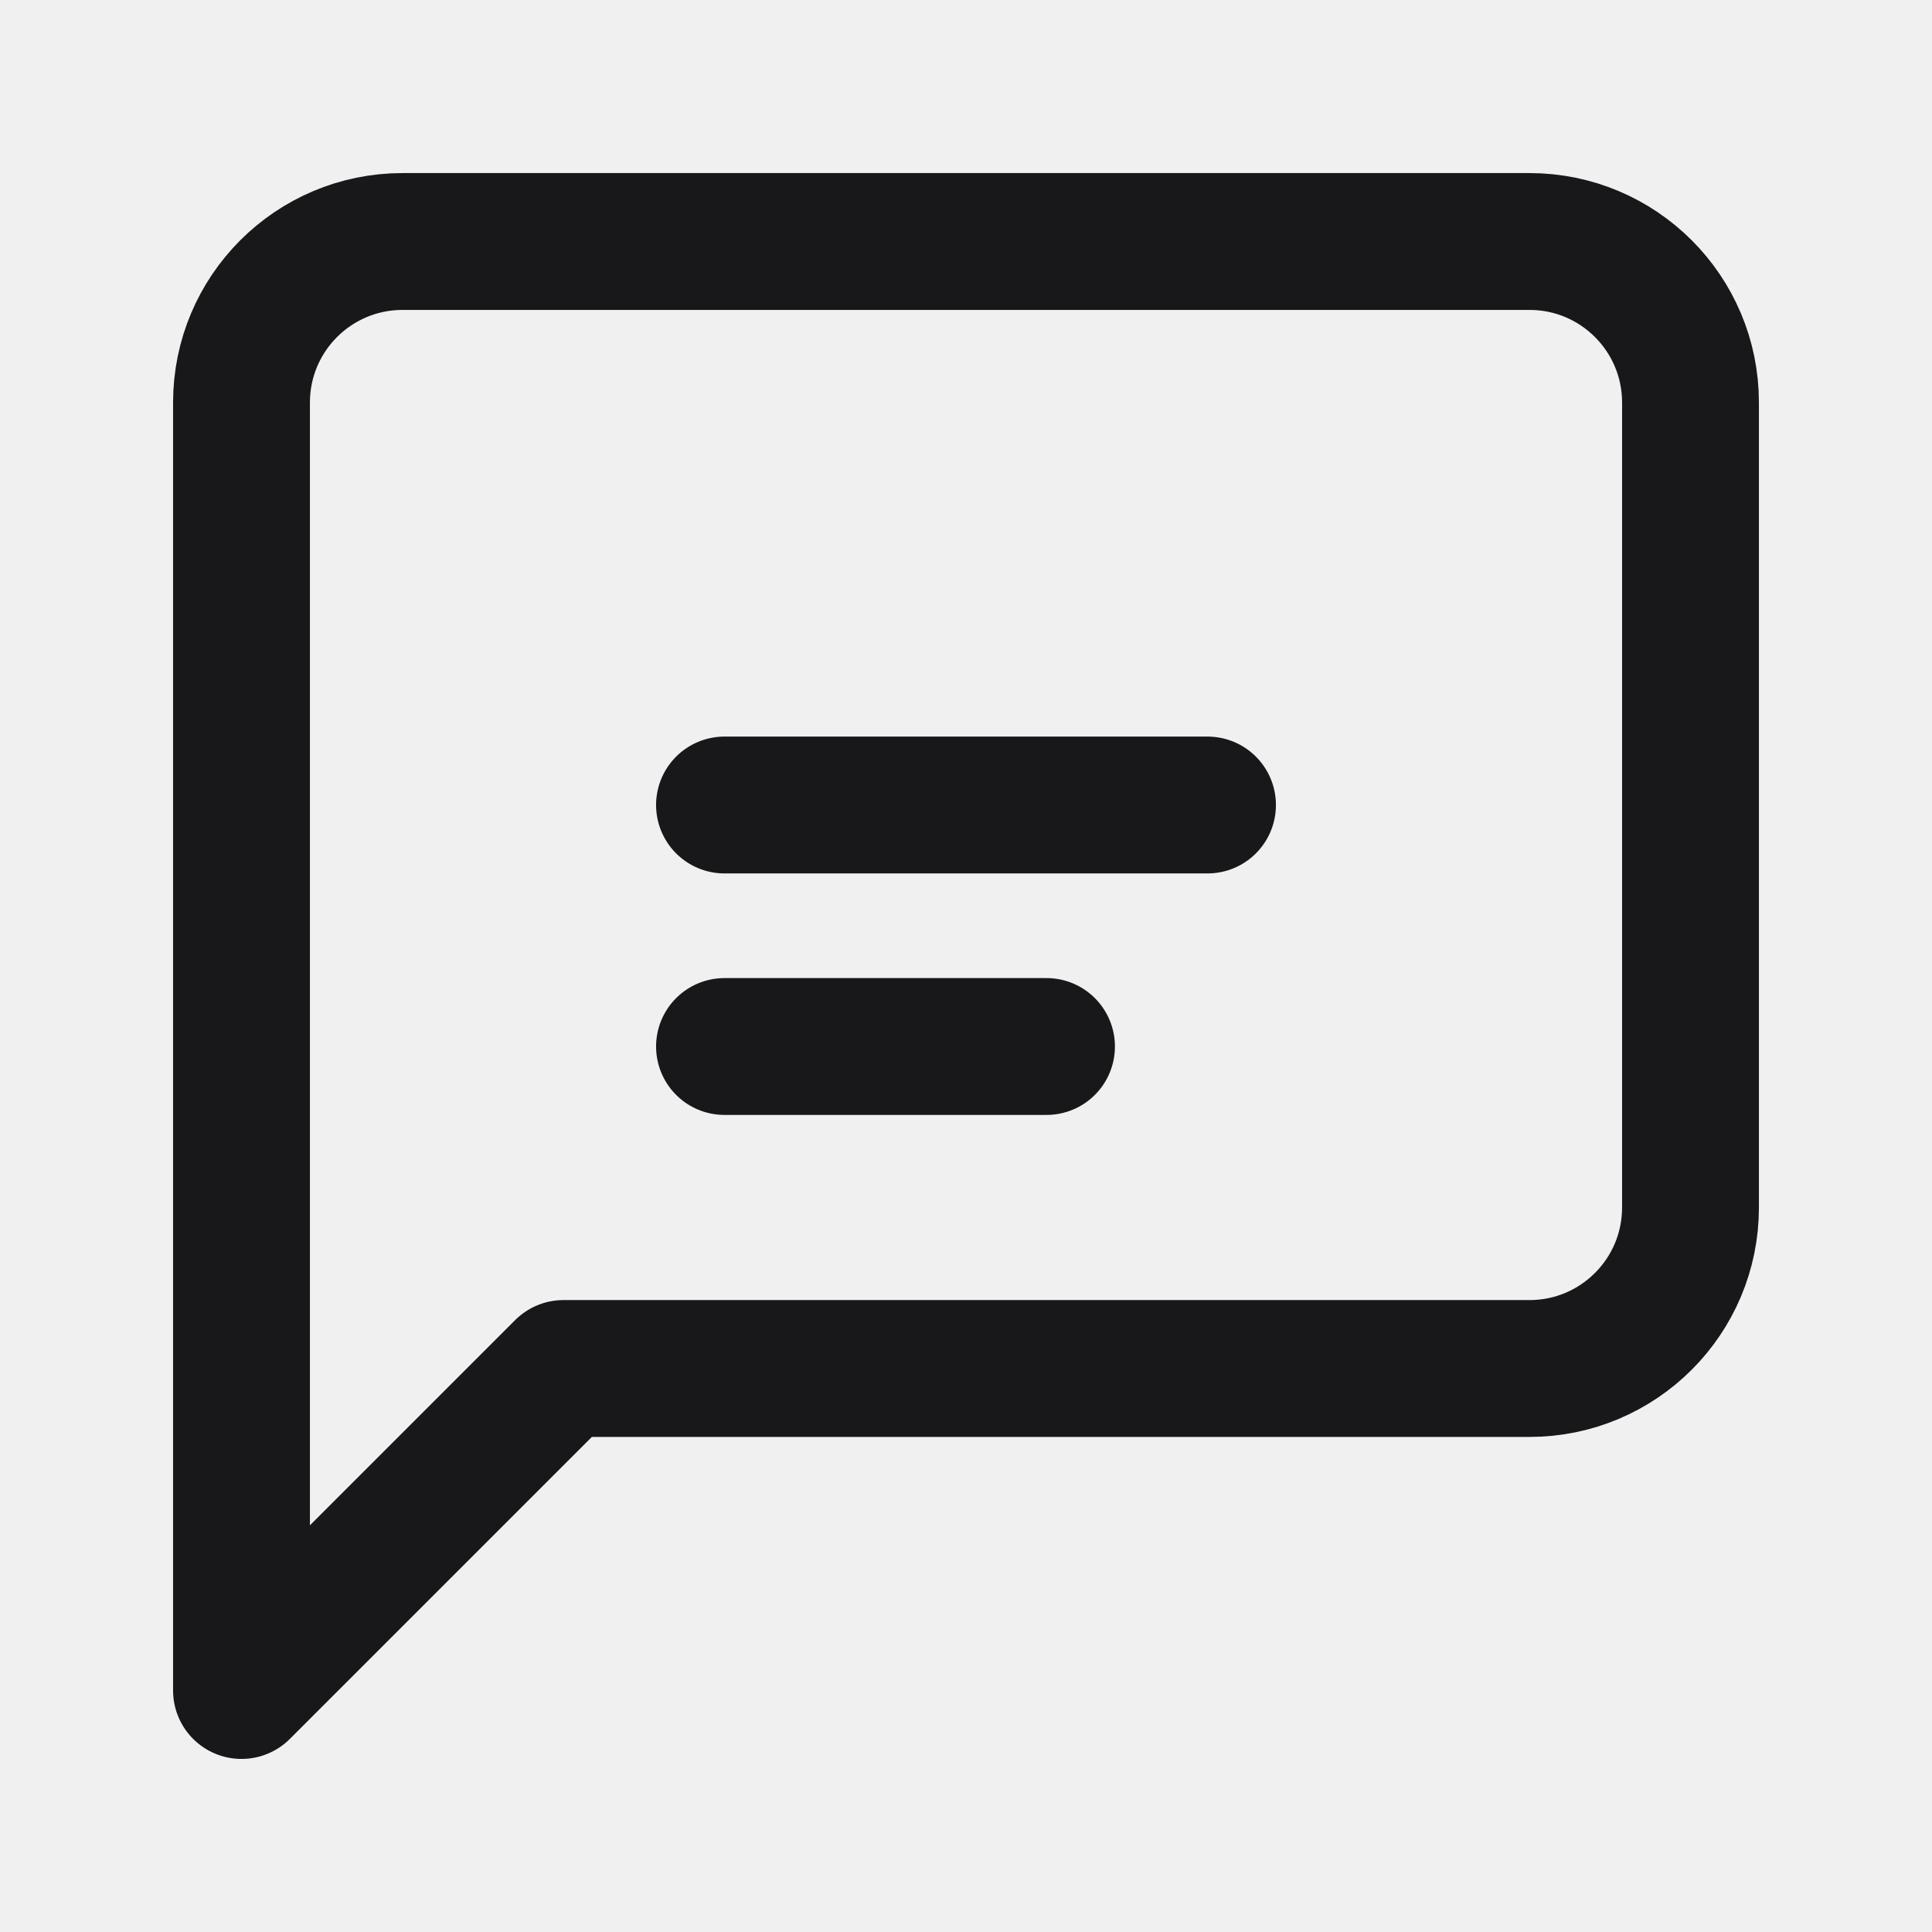
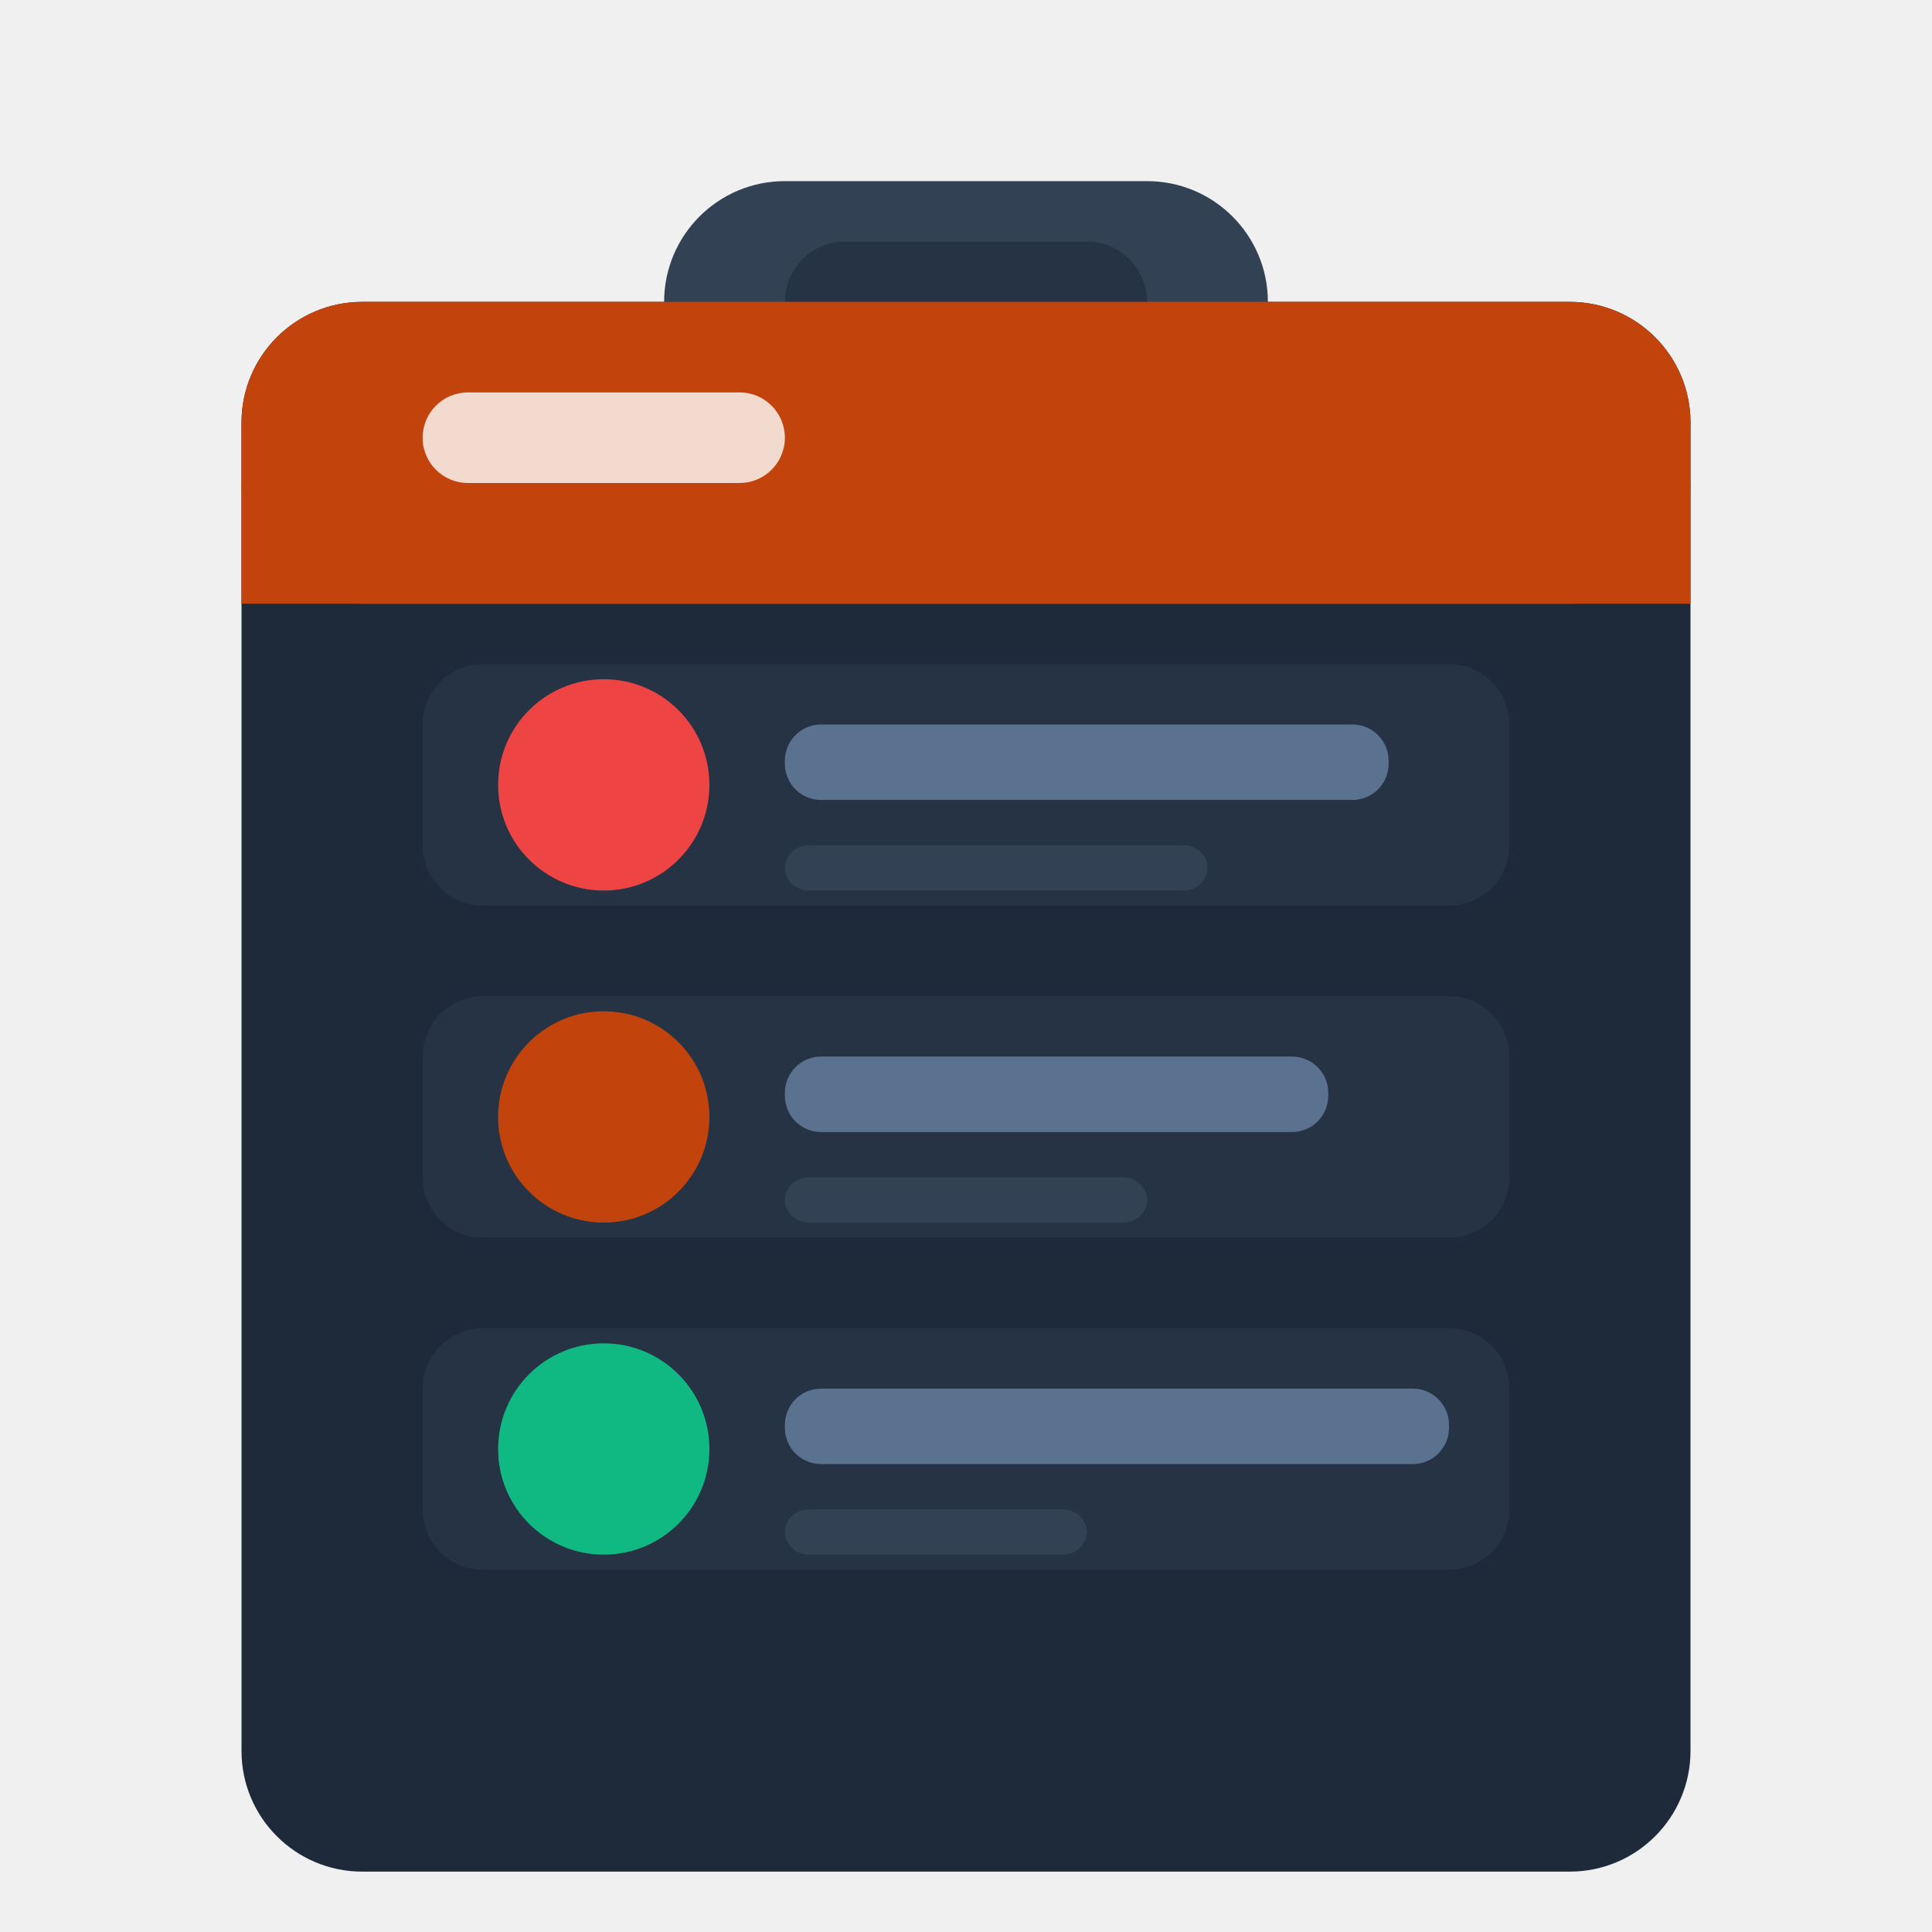
- <svg xmlns="http://www.w3.org/2000/svg" viewBox="0 0 24 24" fill="none" stroke="#18181B" stroke-width="1.7" stroke-linecap="round" stroke-linejoin="round">
-   <path d="M21 15a2 2 0 0 1-2 2H7l-4 4V5a2 2 0 0 1 2-2h14a2 2 0 0 1 2 2z" />
-   <line x1="9" y1="10" x2="15" y2="10" />
-   <line x1="9" y1="13" x2="13" y2="13" />
+ <svg xmlns="http://www.w3.org/2000/svg" viewBox="0 0 64 64">
+   <rect x="8" y="10" width="48" height="52" rx="4" fill="#1E2A3A" />
+   <rect x="22" y="6" width="20" height="10" rx="4" fill="#334155" />
+   <rect x="26" y="8" width="12" height="6" rx="2" fill="#253344" />
+   <rect x="14" y="22" width="36" height="8" rx="2" fill="#253344" />
+   <circle cx="20" cy="26" r="3.5" fill="#EF4444" />
+   <rect x="26" y="24" width="20" height="2.5" rx="1.2" fill="#5A7290" />
+   <rect x="26" y="28" width="14" height="1.5" rx="0.8" fill="#334155" />
+   <rect x="14" y="33" width="36" height="8" rx="2" fill="#253344" />
+   <circle cx="20" cy="37" r="3.5" fill="#C2440C" />
+   <rect x="26" y="35" width="18" height="2.5" rx="1.2" fill="#5A7290" />
+   <rect x="26" y="39" width="12" height="1.5" rx="0.8" fill="#334155" />
+   <rect x="14" y="44" width="36" height="8" rx="2" fill="#253344" />
+   <circle cx="20" cy="48" r="3.5" fill="#10B981" />
+   <rect x="26" y="46" width="22" height="2.5" rx="1.2" fill="#5A7290" />
+   <rect x="26" y="50" width="10" height="1.5" rx="0.8" fill="#334155" />
+   <rect x="8" y="10" width="48" height="10" rx="4" fill="#C2440C" />
+   <rect x="8" y="16" width="48" height="4" fill="#C2440C" />
+   <rect x="14" y="13" width="12" height="3" rx="1.5" fill="white" opacity="0.8" />
</svg>
